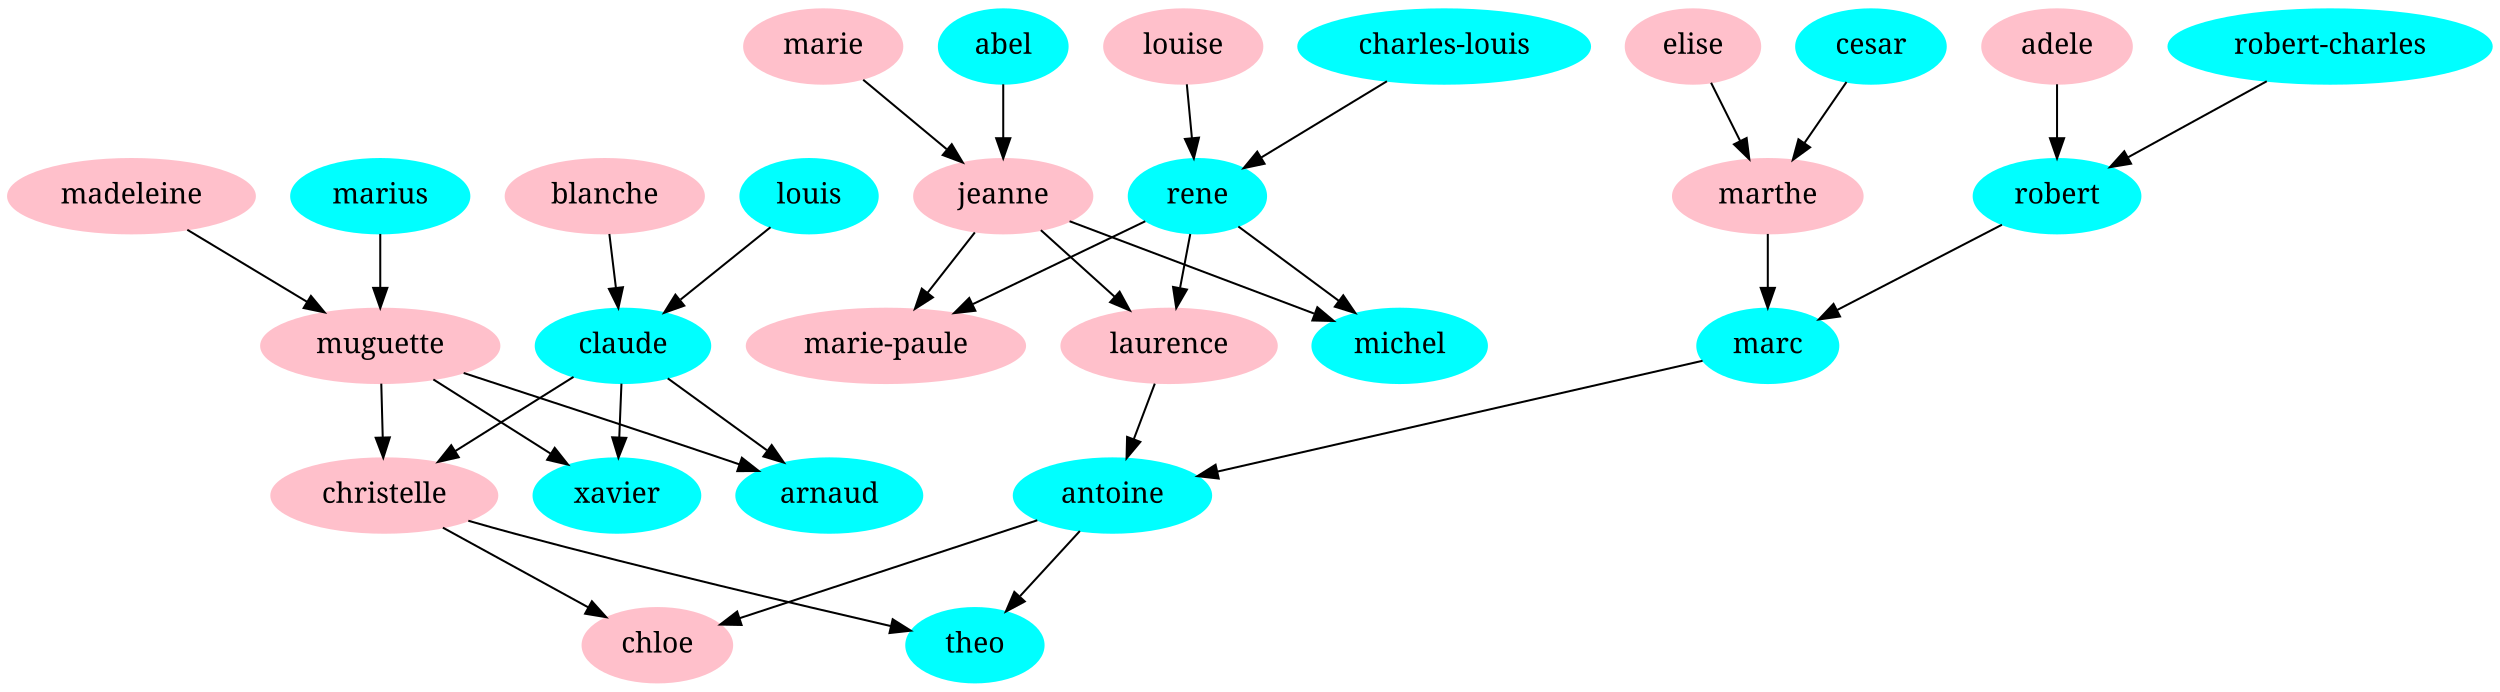
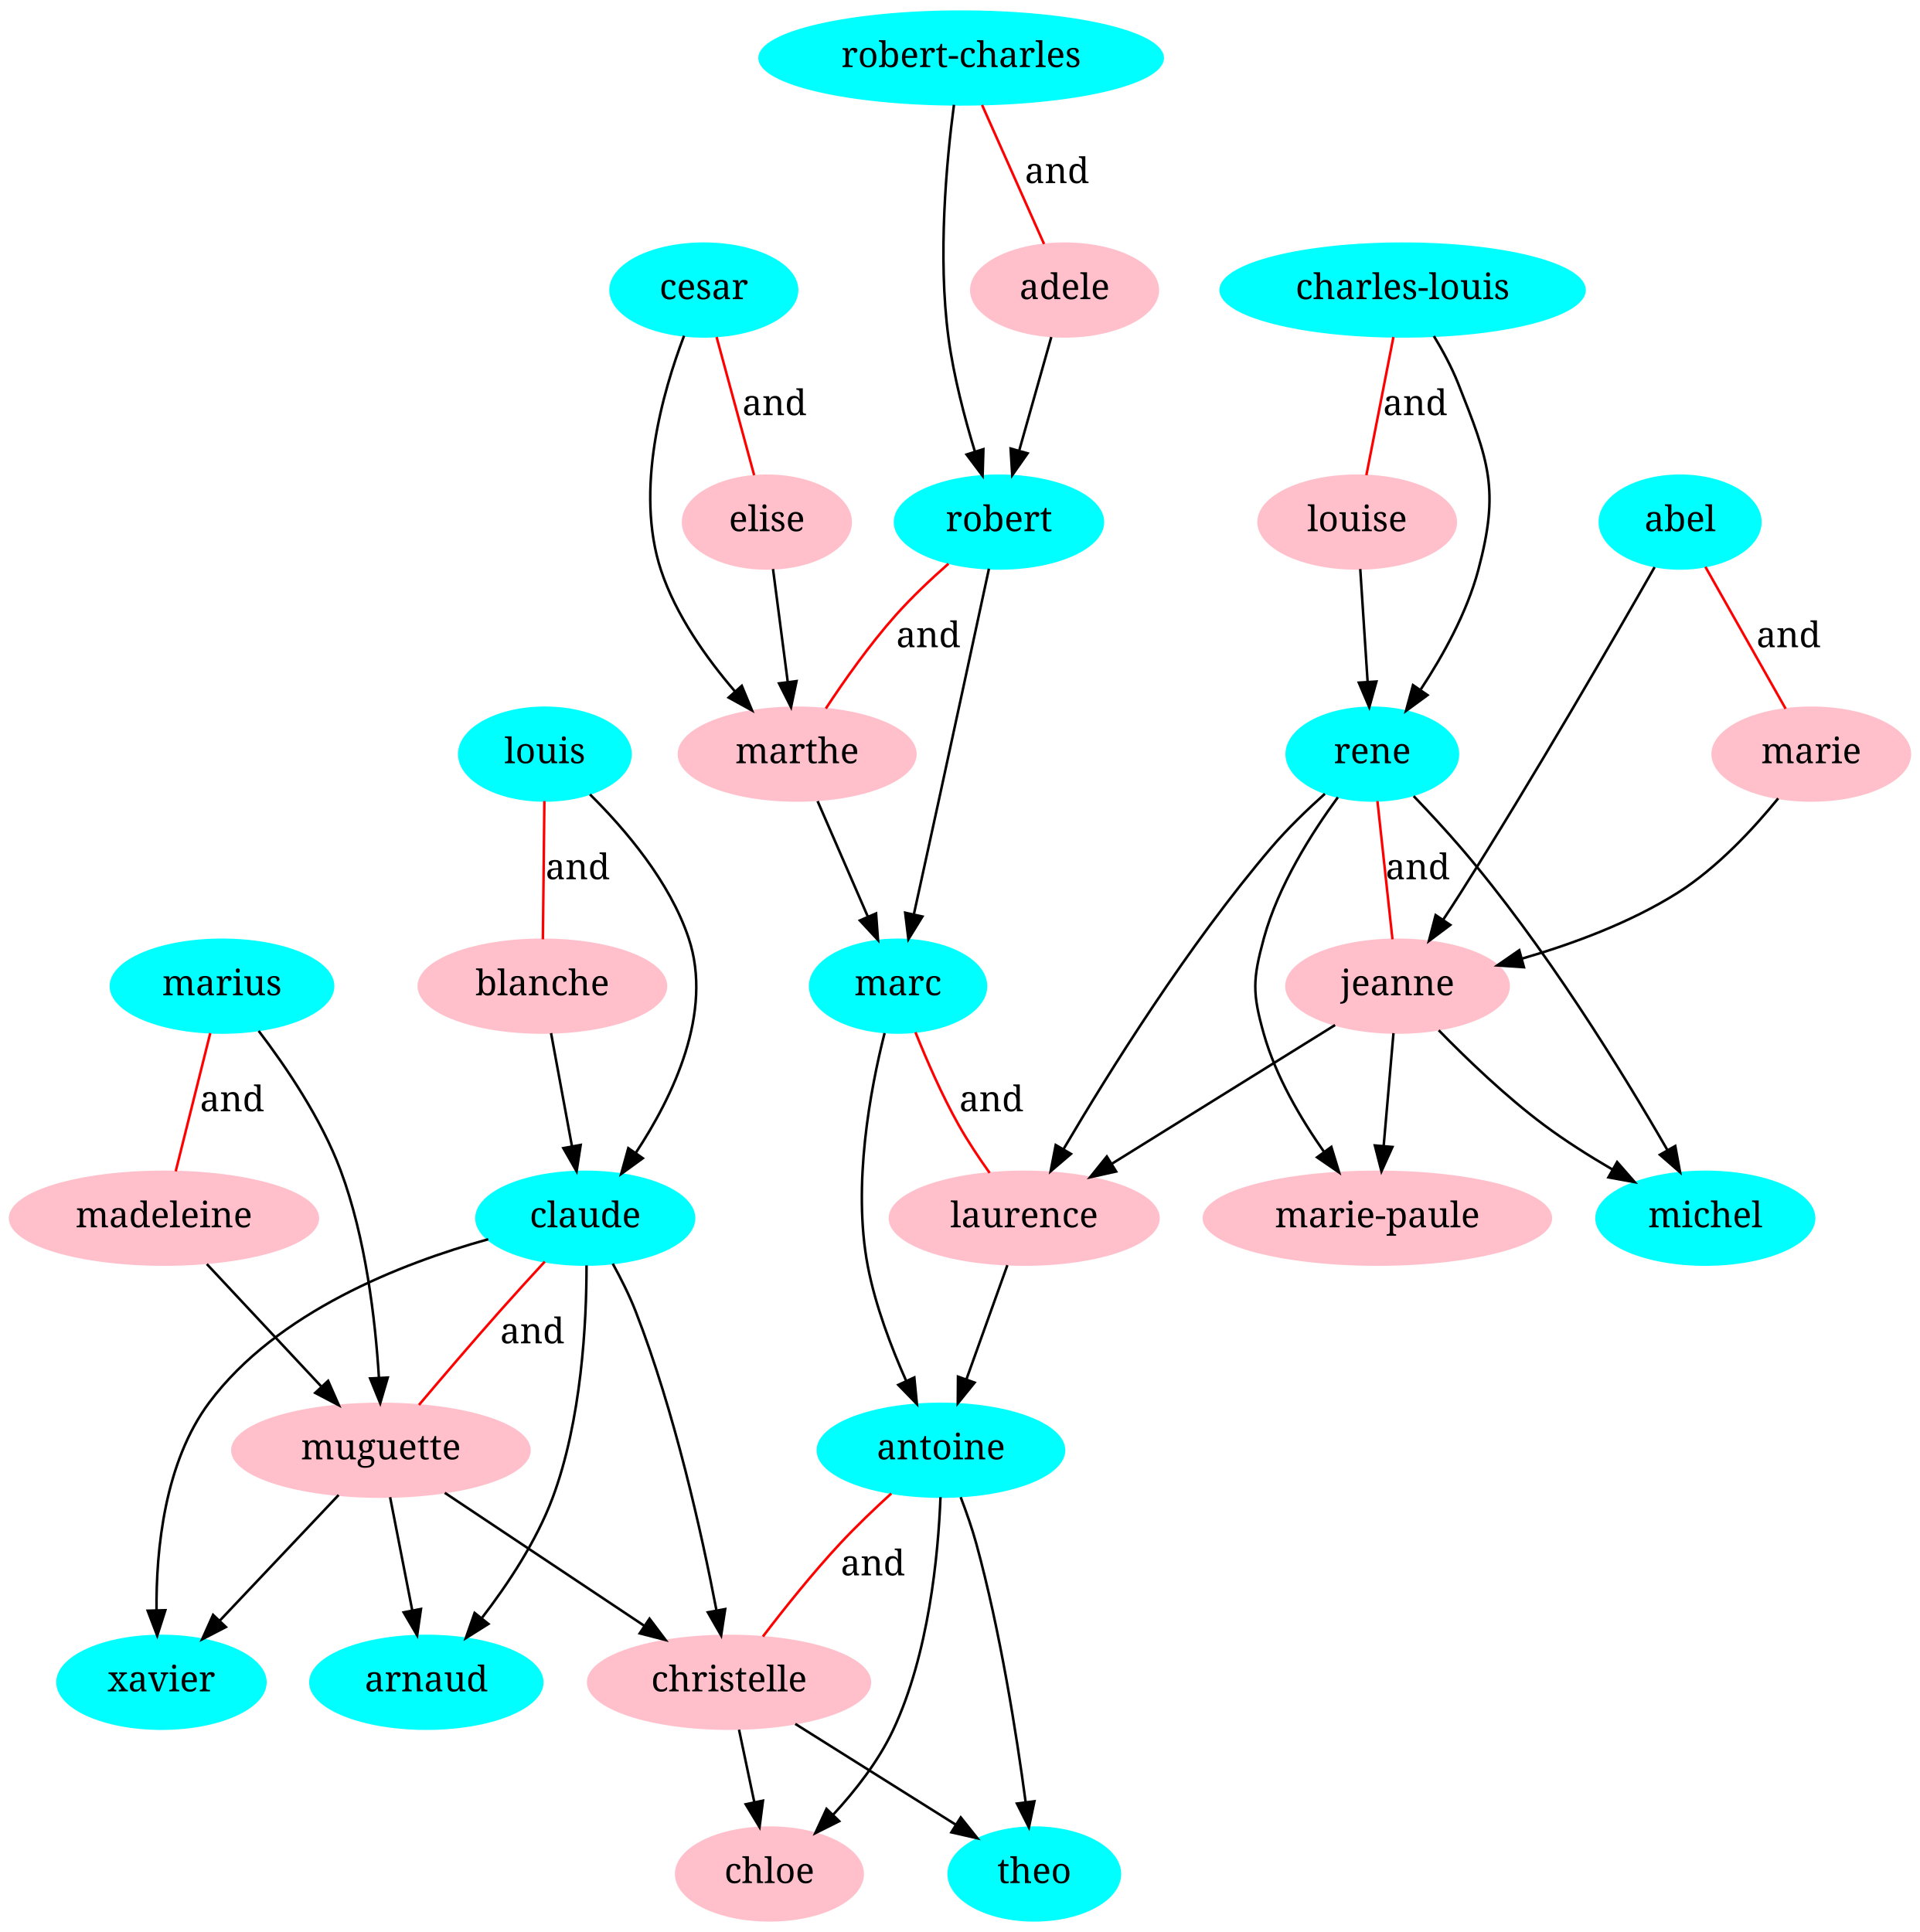
- <svg xmlns="http://www.w3.org/2000/svg" width="1236pt" height="342pt" viewBox="0.00 0.00 1236.00 342.00">
-   <g id="graph1" class="graph" transform="scale(1 1) rotate(0) translate(4 338)">
-     <polygon fill="white" stroke="white" points="-4,5 -4,-338 1233,-338 1233,5 -4,5" />
+ <svg xmlns="http://www.w3.org/2000/svg" width="761pt" height="766pt" viewBox="0.00 0.00 761.00 766.00">
+   <g id="graph1" class="graph" transform="scale(1 1) rotate(0) translate(4 762)">
+     <polygon fill="white" stroke="white" points="-4,5 -4,-762 758,-762 758,5 -4,5" />
    <g id="node1" class="node">
-       <ellipse fill="pink" stroke="pink" cx="403" cy="-315" rx="39.097" ry="18.385" />
-       <text text-anchor="middle" x="403" y="-311.4" font-family="Times Roman,serif" font-size="14.00">marie</text>
+       <ellipse fill="pink" stroke="pink" cx="714" cy="-463" rx="39.097" ry="18.385" />
+       <text text-anchor="middle" x="714" y="-459.4" font-family="Times Roman,serif" font-size="14.00">marie</text>
    </g>
    <g id="node2" class="node">
-       <ellipse fill="pink" stroke="pink" cx="492" cy="-241" rx="44.047" ry="18.385" />
-       <text text-anchor="middle" x="492" y="-237.4" font-family="Times Roman,serif" font-size="14.00">jeanne</text>
+       <ellipse fill="pink" stroke="pink" cx="550" cy="-371" rx="44.047" ry="18.385" />
+       <text text-anchor="middle" x="550" y="-367.4" font-family="Times Roman,serif" font-size="14.00">jeanne</text>
+     </g>
+     <g id="edge12" class="edge">
+       <path fill="none" stroke="black" d="M700.887,-445.458C691.08,-433.426 676.701,-417.906 661,-408 642.335,-396.224 619.52,-387.78 599.44,-381.959" />
+       <polygon fill="black" stroke="black" points="600.1,-378.511 589.53,-379.231 598.242,-385.26 600.1,-378.511" />
+     </g>
+     <g id="node3" class="node">
+       <ellipse fill="pink" stroke="pink" cx="542" cy="-279" rx="68.798" ry="18.385" />
+       <text text-anchor="middle" x="542" y="-275.4" font-family="Times Roman,serif" font-size="14.00">marie-paule</text>
+     </g>
+     <g id="edge16" class="edge">
+       <path fill="none" stroke="black" d="M548.381,-352.382C547.264,-339.538 545.758,-322.216 544.489,-307.627" />
+       <polygon fill="black" stroke="black" points="547.97,-307.249 543.617,-297.59 540.996,-307.856 547.97,-307.249" />
+     </g>
+     <g id="node7" class="node">
+       <ellipse fill="pink" stroke="pink" cx="402" cy="-279" rx="53.238" ry="18.385" />
+       <text text-anchor="middle" x="402" y="-275.4" font-family="Times Roman,serif" font-size="14.00">laurence</text>
+     </g>
+     <g id="edge24" class="edge">
+       <path fill="none" stroke="black" d="M525.228,-355.601C501.053,-340.573 464.048,-317.57 436.897,-300.693" />
+       <polygon fill="black" stroke="black" points="438.44,-297.531 428.099,-295.224 434.745,-303.476 438.44,-297.531" />
+     </g>
+     <g id="node22" class="node">
+       <ellipse fill="cyan" stroke="cyan" cx="672" cy="-279" rx="43.133" ry="18.385" />
+       <text text-anchor="middle" x="672" y="-275.4" font-family="Times Roman,serif" font-size="14.00">michel</text>
+     </g>
+     <g id="edge20" class="edge">
+       <path fill="none" stroke="black" d="M566.318,-353.519C577.455,-342.11 592.879,-327.294 608,-316 616.406,-309.721 625.97,-303.68 635.095,-298.364" />
+       <polygon fill="black" stroke="black" points="637.041,-301.284 644.014,-293.308 633.589,-295.194 637.041,-301.284" />
+     </g>
+     <g id="node4" class="node">
+       <ellipse fill="pink" stroke="pink" cx="301" cy="-19" rx="36.977" ry="18.385" />
+       <text text-anchor="middle" x="301" y="-15.4" font-family="Times Roman,serif" font-size="14.00">chloe</text>
+     </g>
+     <g id="node5" class="node">
+       <ellipse fill="pink" stroke="pink" cx="534" cy="-555" rx="39.097" ry="18.385" />
+       <text text-anchor="middle" x="534" y="-551.4" font-family="Times Roman,serif" font-size="14.00">louise</text>
+     </g>
+     <g id="node14" class="node">
+       <ellipse fill="cyan" stroke="cyan" cx="540" cy="-463" rx="33.941" ry="18.385" />
+       <text text-anchor="middle" x="540" y="-459.4" font-family="Times Roman,serif" font-size="14.00">rene</text>
+     </g>
+     <g id="edge28" class="edge">
+       <path fill="none" stroke="black" d="M535.214,-536.382C536.052,-523.538 537.182,-506.216 538.133,-491.627" />
+       <polygon fill="black" stroke="black" points="541.629,-491.796 538.788,-481.59 534.644,-491.341 541.629,-491.796" />
+     </g>
+     <g id="node6" class="node">
+       <ellipse fill="pink" stroke="pink" cx="285" cy="-95" rx="55.861" ry="18.385" />
+       <text text-anchor="middle" x="285" y="-91.4" font-family="Times Roman,serif" font-size="14.00">christelle</text>
+     </g>
+     <g id="edge52" class="edge">
+       <path fill="none" stroke="black" d="M288.955,-76.213C290.776,-67.562 292.977,-57.108 294.997,-47.515" />
+       <polygon fill="black" stroke="black" points="298.455,-48.077 297.09,-37.57 291.605,-46.635 298.455,-48.077" />
+     </g>
+     <g id="node24" class="node">
+       <ellipse fill="cyan" stroke="cyan" cx="406" cy="-19" rx="33.941" ry="18.385" />
+       <text text-anchor="middle" x="406" y="-15.4" font-family="Times Roman,serif" font-size="14.00">theo</text>
+     </g>
+     <g id="edge8" class="edge">
+       <path fill="none" stroke="black" d="M311.255,-78.509C329.94,-66.773 355.124,-50.956 374.83,-38.578" />
+       <polygon fill="black" stroke="black" points="376.849,-41.443 383.456,-33.16 373.126,-35.515 376.849,-41.443" />
+     </g>
+     <g id="node18" class="node">
+       <ellipse fill="cyan" stroke="cyan" cx="369" cy="-187" rx="48.79" ry="18.385" />
+       <text text-anchor="middle" x="369" y="-183.4" font-family="Times Roman,serif" font-size="14.00">antoine</text>
+     </g>
+     <g id="edge36" class="edge">
+       <path fill="none" stroke="black" d="M395.322,-260.382C390.67,-247.414 384.381,-229.879 379.116,-215.203" />
+       <polygon fill="black" stroke="black" points="382.339,-213.821 375.668,-205.59 375.75,-216.184 382.339,-213.821" />
+     </g>
+     <g id="node8" class="node">
+       <ellipse fill="pink" stroke="pink" cx="312" cy="-463" rx="46.877" ry="18.385" />
+       <text text-anchor="middle" x="312" y="-459.4" font-family="Times Roman,serif" font-size="14.00">marthe</text>
+     </g>
+     <g id="node17" class="node">
+       <ellipse fill="cyan" stroke="cyan" cx="352" cy="-371" rx="34.857" ry="18.385" />
+       <text text-anchor="middle" x="352" y="-367.4" font-family="Times Roman,serif" font-size="14.00">marc</text>
+     </g>
+     <g id="edge32" class="edge">
+       <path fill="none" stroke="black" d="M320.095,-444.382C325.825,-431.203 333.605,-413.308 340.048,-398.489" />
+       <polygon fill="black" stroke="black" points="343.276,-399.842 344.054,-389.276 336.857,-397.051 343.276,-399.842" />
+     </g>
+     <g id="node9" class="node">
+       <ellipse fill="pink" stroke="pink" cx="61" cy="-279" rx="61.018" ry="18.385" />
+       <text text-anchor="middle" x="61" y="-275.4" font-family="Times Roman,serif" font-size="14.00">madeleine</text>
+     </g>
+     <g id="node10" class="node">
+       <ellipse fill="pink" stroke="pink" cx="147" cy="-187" rx="58.898" ry="18.385" />
+       <text text-anchor="middle" x="147" y="-183.4" font-family="Times Roman,serif" font-size="14.00">muguette</text>
+     </g>
+     <g id="edge4" class="edge">
+       <path fill="none" stroke="black" d="M77.991,-260.824C90.913,-247 108.855,-227.806 123.206,-212.454" />
+       <polygon fill="black" stroke="black" points="126.065,-214.521 130.337,-204.825 120.951,-209.741 126.065,-214.521" />
+     </g>
+     <g id="edge64" class="edge">
+       <path fill="none" stroke="black" d="M172.311,-170.126C194.488,-155.342 226.892,-133.739 251.266,-117.489" />
+       <polygon fill="black" stroke="black" points="253.47,-120.226 259.849,-111.767 249.587,-114.402 253.47,-120.226" />
+     </g>
+     <g id="node19" class="node">
+       <ellipse fill="cyan" stroke="cyan" cx="60" cy="-95" rx="41.217" ry="18.385" />
+       <text text-anchor="middle" x="60" y="-91.4" font-family="Times Roman,serif" font-size="14.00">xavier</text>
+     </g>
+     <g id="edge40" class="edge">
+       <path fill="none" stroke="black" d="M130.226,-169.261C116.816,-155.082 97.876,-135.053 83.044,-119.368" />
+       <polygon fill="black" stroke="black" points="85.549,-116.923 76.135,-112.062 80.463,-121.733 85.549,-116.923" />
+     </g>
+     <g id="node21" class="node">
+       <ellipse fill="cyan" stroke="cyan" cx="165" cy="-95" rx="45.962" ry="18.385" />
+       <text text-anchor="middle" x="165" y="-91.4" font-family="Times Roman,serif" font-size="14.00">arnaud</text>
+     </g>
+     <g id="edge44" class="edge">
+       <path fill="none" stroke="black" d="M150.643,-168.382C153.156,-155.538 156.545,-138.216 159.399,-123.627" />
+       <polygon fill="black" stroke="black" points="162.878,-124.076 161.363,-113.59 156.008,-122.732 162.878,-124.076" />
+     </g>
+     <g id="node11" class="node">
+       <ellipse fill="pink" stroke="pink" cx="211" cy="-371" rx="48.998" ry="18.385" />
+       <text text-anchor="middle" x="211" y="-367.4" font-family="Times Roman,serif" font-size="14.00">blanche</text>
+     </g>
+     <g id="node25" class="node">
+       <ellipse fill="cyan" stroke="cyan" cx="228" cy="-279" rx="43.133" ry="18.385" />
+       <text text-anchor="middle" x="228" y="-275.4" font-family="Times Roman,serif" font-size="14.00">claude</text>
+     </g>
+     <g id="edge60" class="edge">
+       <path fill="none" stroke="black" d="M214.44,-352.382C216.814,-339.538 220.014,-322.216 222.71,-307.627" />
+       <polygon fill="black" stroke="black" points="226.19,-308.059 224.565,-297.59 219.306,-306.787 226.19,-308.059" />
+     </g>
+     <g id="node12" class="node">
+       <ellipse fill="pink" stroke="pink" cx="300" cy="-555" rx="33.234" ry="18.385" />
+       <text text-anchor="middle" x="300" y="-551.4" font-family="Times Roman,serif" font-size="14.00">elise</text>
+     </g>
+     <g id="edge56" class="edge">
+       <path fill="none" stroke="black" d="M302.428,-536.382C304.104,-523.538 306.363,-506.216 308.266,-491.627" />
+       <polygon fill="black" stroke="black" points="311.752,-491.959 309.575,-481.59 304.811,-491.053 311.752,-491.959" />
+     </g>
+     <g id="node13" class="node">
+       <ellipse fill="pink" stroke="pink" cx="418" cy="-647" rx="36.977" ry="18.385" />
+       <text text-anchor="middle" x="418" y="-643.4" font-family="Times Roman,serif" font-size="14.00">adele</text>
+     </g>
+     <g id="node23" class="node">
+       <ellipse fill="cyan" stroke="cyan" cx="392" cy="-555" rx="41.217" ry="18.385" />
+       <text text-anchor="middle" x="392" y="-551.4" font-family="Times Roman,serif" font-size="14.00">robert</text>
+     </g>
+     <g id="edge48" class="edge">
+       <path fill="none" stroke="black" d="M412.739,-628.382C409.109,-615.538 404.213,-598.216 400.09,-583.627" />
+       <polygon fill="black" stroke="black" points="403.341,-582.261 397.254,-573.59 396.605,-584.165 403.341,-582.261" />
+     </g>
+     <g id="edge72" class="edge">
+       <path fill="none" stroke="red" d="M542.024,-444.382C543.759,-428.421 546.245,-405.543 547.979,-389.59" />
+       <text text-anchor="middle" x="558" y="-413.4" font-family="Times Roman,serif" font-size="14.00">and</text>
+     </g>
+     <g id="edge18" class="edge">
+       <path fill="none" stroke="black" d="M526.345,-445.913C516.021,-431.834 502.687,-410.861 497,-390 492.558,-373.706 492.394,-368.249 497,-352 501.763,-335.198 511.609,-318.466 520.88,-305.268" />
+       <polygon fill="black" stroke="black" points="523.748,-307.277 526.831,-297.141 518.099,-303.142 523.748,-307.277" />
+     </g>
+     <g id="edge34" class="edge">
+       <path fill="none" stroke="black" d="M521.193,-447.275C514.183,-440.995 506.384,-433.485 500,-426 466.99,-387.297 435.621,-337.047 417.62,-306.453" />
+       <polygon fill="black" stroke="black" points="420.535,-304.503 412.476,-297.624 414.487,-308.027 420.535,-304.503" />
+     </g>
+     <g id="edge26" class="edge">
+       <path fill="none" stroke="black" d="M556.381,-446.37C562.376,-440.108 569.126,-432.844 575,-426 608.209,-387.312 639.31,-336.655 656.96,-306.036" />
+       <polygon fill="black" stroke="black" points="660.079,-307.633 661.993,-297.213 653.998,-304.165 660.079,-307.633" />
+     </g>
+     <g id="node15" class="node">
+       <ellipse fill="cyan" stroke="cyan" cx="84" cy="-371" rx="44.047" ry="18.385" />
+       <text text-anchor="middle" x="84" y="-367.4" font-family="Times Roman,serif" font-size="14.00">marius</text>
+     </g>
+     <g id="edge80" class="edge">
+       <path fill="none" stroke="red" d="M79.346,-352.382C75.355,-336.421 69.636,-313.543 65.647,-297.59" />
+       <text text-anchor="middle" x="88" y="-321.4" font-family="Times Roman,serif" font-size="14.00">and</text>
+     </g>
+     <g id="edge46" class="edge">
+       <path fill="none" stroke="black" d="M98.531,-353.276C109.288,-339.174 123.35,-318.474 131,-298 141.001,-271.234 144.794,-238.677 146.21,-215.765" />
+       <polygon fill="black" stroke="black" points="149.711,-215.83 146.719,-205.667 142.72,-215.478 149.711,-215.83" />
+     </g>
+     <g id="node16" class="node">
+       <ellipse fill="cyan" stroke="cyan" cx="275" cy="-647" rx="36.977" ry="18.385" />
+       <text text-anchor="middle" x="275" y="-643.4" font-family="Times Roman,serif" font-size="14.00">cesar</text>
+     </g>
+     <g id="edge30" class="edge">
+       <path fill="none" stroke="black" d="M267.17,-628.886C258.654,-606.551 247.562,-567.661 258,-536 263.886,-518.146 276.005,-501.086 287.274,-487.953" />
+       <polygon fill="black" stroke="black" points="290.053,-490.097 294.117,-480.312 284.839,-485.427 290.053,-490.097" />
+     </g>
+     <g id="edge82" class="edge">
+       <path fill="none" stroke="red" d="M280.059,-628.382C284.397,-612.421 290.613,-589.543 294.948,-573.59" />
+       <text text-anchor="middle" x="303" y="-597.4" font-family="Times Roman,serif" font-size="14.00">and</text>
+     </g>
+     <g id="edge76" class="edge">
+       <path fill="none" stroke="red" d="M358.897,-352.725C363.279,-341.805 369.365,-327.807 376,-316 379.616,-309.566 384.081,-302.869 388.286,-296.969" />
+       <text text-anchor="middle" x="389" y="-321.4" font-family="Times Roman,serif" font-size="14.00">and</text>
    </g>
    <g id="edge6" class="edge">
-       <path fill="none" stroke="black" d="M422.752,-298.577C434.881,-288.492 450.607,-275.417 464.006,-264.276" />
-       <polygon fill="black" stroke="black" points="466.544,-266.718 471.995,-257.633 462.068,-261.335 466.544,-266.718" />
-     </g>
-     <g id="node3" class="node">
-       <ellipse fill="pink" stroke="pink" cx="434" cy="-167" rx="68.798" ry="18.385" />
-       <text text-anchor="middle" x="434" y="-163.4" font-family="Times Roman,serif" font-size="14.00">marie-paule</text>
-     </g>
-     <g id="edge8" class="edge">
-       <path fill="none" stroke="black" d="M477.96,-223.087C470.94,-214.131 462.311,-203.12 454.561,-193.233" />
-       <polygon fill="black" stroke="black" points="457.237,-190.974 448.314,-185.262 451.728,-195.292 457.237,-190.974" />
-     </g>
-     <g id="node7" class="node">
-       <ellipse fill="pink" stroke="pink" cx="574" cy="-167" rx="53.238" ry="18.385" />
-       <text text-anchor="middle" x="574" y="-163.4" font-family="Times Roman,serif" font-size="14.00">laurence</text>
-     </g>
-     <g id="edge12" class="edge">
-       <path fill="none" stroke="black" d="M510.607,-224.208C521.383,-214.484 535.136,-202.073 547.076,-191.297" />
-       <polygon fill="black" stroke="black" points="549.532,-193.795 554.611,-184.497 544.842,-188.599 549.532,-193.795" />
-     </g>
-     <g id="node22" class="node">
-       <ellipse fill="cyan" stroke="cyan" cx="688" cy="-167" rx="43.133" ry="18.385" />
-       <text text-anchor="middle" x="688" y="-163.4" font-family="Times Roman,serif" font-size="14.00">michel</text>
+       <path fill="none" stroke="black" d="M346.651,-352.402C341.045,-330.243 333.843,-292.174 340,-260 342.991,-244.372 349.279,-227.825 355.239,-214.443" />
+       <polygon fill="black" stroke="black" points="358.439,-215.862 359.468,-205.317 352.088,-212.919 358.439,-215.862" />
+     </g>
+     <g id="edge14" class="edge">
+       <path fill="none" stroke="black" d="M368.815,-168.42C367.93,-145.615 364.234,-106.251 350,-76 344.213,-63.701 335.024,-51.975 326.159,-42.391" />
+       <polygon fill="black" stroke="black" points="328.661,-39.943 319.19,-35.194 323.632,-44.813 328.661,-39.943" />
+     </g>
+     <g id="edge74" class="edge">
+       <path fill="none" stroke="red" d="M349.315,-169.87C342.658,-163.799 335.316,-156.786 329,-150 318.086,-138.274 306.82,-124.147 298.421,-113.146" />
+       <text text-anchor="middle" x="342" y="-137.4" font-family="Times Roman,serif" font-size="14.00">and</text>
+     </g>
+     <g id="edge22" class="edge">
+       <path fill="none" stroke="black" d="M376.817,-168.403C379.05,-162.586 381.328,-156.093 383,-150 392.504,-115.358 398.951,-74.444 402.546,-47.672" />
+       <polygon fill="black" stroke="black" points="406.054,-47.833 403.87,-37.466 399.113,-46.932 406.054,-47.833" />
+     </g>
+     <g id="node20" class="node">
+       <ellipse fill="cyan" stroke="cyan" cx="662" cy="-555" rx="31.82" ry="18.385" />
+       <text text-anchor="middle" x="662" y="-551.4" font-family="Times Roman,serif" font-size="14.00">abel</text>
+     </g>
+     <g id="edge84" class="edge">
+       <path fill="none" stroke="red" d="M672.026,-537.261C681.175,-521.075 694.633,-497.265 703.827,-480.998" />
+       <text text-anchor="middle" x="705" y="-505.4" font-family="Times Roman,serif" font-size="14.00">and</text>
+     </g>
+     <g id="edge58" class="edge">
+       <path fill="none" stroke="black" d="M651.892,-537.144C636.01,-509.269 604.025,-453.856 575,-408 572.823,-404.561 570.488,-400.976 568.15,-397.451" />
+       <polygon fill="black" stroke="black" points="570.905,-395.275 562.425,-388.924 565.094,-399.177 570.905,-395.275" />
+     </g>
+     <g id="edge68" class="edge">
+       <path fill="none" stroke="red" d="M371.978,-538.509C365.02,-532.379 357.37,-525.166 351,-518 340.734,-506.452 330.686,-492.19 323.36,-481.083" />
+       <text text-anchor="middle" x="364" y="-505.4" font-family="Times Roman,serif" font-size="14.00">and</text>
+     </g>
+     <g id="edge38" class="edge">
+       <path fill="none" stroke="black" d="M388.024,-536.535C383.277,-514.504 375.088,-476.558 368,-444 364.821,-429.395 361.263,-413.152 358.31,-399.702" />
+       <polygon fill="black" stroke="black" points="361.655,-398.616 356.092,-389.599 354.818,-400.117 361.655,-398.616" />
+     </g>
+     <g id="edge2" class="edge">
+       <path fill="none" stroke="black" d="M238.901,-260.987C242.153,-255.084 245.511,-248.397 248,-242 263.468,-202.245 274.182,-153.9 279.961,-123.781" />
+       <polygon fill="black" stroke="black" points="283.474,-124.031 281.866,-113.558 276.593,-122.748 283.474,-124.031" />
+     </g>
+     <g id="edge66" class="edge">
+       <path fill="none" stroke="red" d="M211.957,-261.8C206.24,-255.603 199.786,-248.529 194,-242 183.17,-229.78 171.22,-215.788 162.079,-204.975" />
+       <text text-anchor="middle" x="207" y="-229.4" font-family="Times Roman,serif" font-size="14.00">and</text>
+     </g>
+     <g id="edge42" class="edge">
+       <path fill="none" stroke="black" d="M189.547,-270.664C155.045,-261.093 105.836,-241.865 79,-206 61.246,-182.273 57.855,-147.731 58.043,-123.499" />
+       <polygon fill="black" stroke="black" points="61.542,-123.581 58.326,-113.486 54.544,-123.383 61.542,-123.581" />
+     </g>
+     <g id="edge50" class="edge">
+       <path fill="none" stroke="black" d="M228.503,-260.293C228.51,-237.701 226.575,-198.887 215,-168 208.588,-150.89 197.34,-133.921 187.135,-120.655" />
+       <polygon fill="black" stroke="black" points="189.61,-118.145 180.64,-112.507 184.137,-122.509 189.61,-118.145" />
+     </g>
+     <g id="node26" class="node">
+       <ellipse fill="cyan" stroke="cyan" cx="377" cy="-739" rx="79.903" ry="18.385" />
+       <text text-anchor="middle" x="377" y="-735.4" font-family="Times Roman,serif" font-size="14.00">robert-charles</text>
+     </g>
+     <g id="edge70" class="edge">
+       <path fill="none" stroke="red" d="M385.297,-720.382C392.457,-704.316 402.74,-681.242 409.855,-665.276" />
+       <text text-anchor="middle" x="415" y="-689.4" font-family="Times Roman,serif" font-size="14.00">and</text>
+     </g>
+     <g id="edge62" class="edge">
+       <path fill="none" stroke="black" d="M374.154,-720.449C371.225,-698.335 367.654,-660.31 372,-628 374.038,-612.848 378.354,-596.391 382.457,-582.944" />
+       <polygon fill="black" stroke="black" points="385.823,-583.91 385.512,-573.32 379.151,-581.792 385.823,-583.91" />
+     </g>
+     <g id="node27" class="node">
+       <ellipse fill="cyan" stroke="cyan" cx="212" cy="-463" rx="33.941" ry="18.385" />
+       <text text-anchor="middle" x="212" y="-459.4" font-family="Times Roman,serif" font-size="14.00">louis</text>
+     </g>
+     <g id="edge86" class="edge">
+       <path fill="none" stroke="red" d="M211.798,-444.382C211.624,-428.421 211.375,-405.543 211.202,-389.59" />
+       <text text-anchor="middle" x="225" y="-413.4" font-family="Times Roman,serif" font-size="14.00">and</text>
+     </g>
+     <g id="edge54" class="edge">
+       <path fill="none" stroke="black" d="M229.857,-447.039C243.599,-433.447 261.475,-412.576 269,-390 278.807,-360.579 262.791,-327.258 247.996,-304.867" />
+       <polygon fill="black" stroke="black" points="250.81,-302.782 242.233,-296.563 245.059,-306.774 250.81,-302.782" />
+     </g>
+     <g id="node28" class="node">
+       <ellipse fill="cyan" stroke="cyan" cx="552" cy="-647" rx="72.125" ry="18.385" />
+       <text text-anchor="middle" x="552" y="-643.4" font-family="Times Roman,serif" font-size="14.00">charles-louis</text>
+     </g>
+     <g id="edge78" class="edge">
+       <path fill="none" stroke="red" d="M548.357,-628.382C545.235,-612.421 540.759,-589.543 537.637,-573.59" />
+       <text text-anchor="middle" x="557" y="-597.4" font-family="Times Roman,serif" font-size="14.00">and</text>
    </g>
    <g id="edge10" class="edge">
-       <path fill="none" stroke="black" d="M524.806,-228.614C557.977,-216.09 609.385,-196.681 645.623,-183" />
-       <polygon fill="black" stroke="black" points="647.295,-186.11 655.414,-179.303 644.822,-179.561 647.295,-186.11" />
-     </g>
-     <g id="node4" class="node">
-       <ellipse fill="pink" stroke="pink" cx="321" cy="-19" rx="36.977" ry="18.385" />
-       <text text-anchor="middle" x="321" y="-15.4" font-family="Times Roman,serif" font-size="14.00">chloe</text>
-     </g>
-     <g id="node5" class="node">
-       <ellipse fill="pink" stroke="pink" cx="581" cy="-315" rx="39.097" ry="18.385" />
-       <text text-anchor="middle" x="581" y="-311.4" font-family="Times Roman,serif" font-size="14.00">louise</text>
-     </g>
-     <g id="node14" class="node">
-       <ellipse fill="cyan" stroke="cyan" cx="588" cy="-241" rx="33.941" ry="18.385" />
-       <text text-anchor="middle" x="588" y="-237.4" font-family="Times Roman,serif" font-size="14.00">rene</text>
-     </g>
-     <g id="edge14" class="edge">
-       <path fill="none" stroke="black" d="M582.766,-296.327C583.529,-288.264 584.439,-278.648 585.284,-269.711" />
-       <polygon fill="black" stroke="black" points="588.777,-269.953 586.234,-259.667 581.808,-269.293 588.777,-269.953" />
-     </g>
-     <g id="node6" class="node">
-       <ellipse fill="pink" stroke="pink" cx="186" cy="-93" rx="55.861" ry="18.385" />
-       <text text-anchor="middle" x="186" y="-89.4" font-family="Times Roman,serif" font-size="14.00">christelle</text>
-     </g>
-     <g id="edge26" class="edge">
-       <path fill="none" stroke="black" d="M214.961,-77.125C236.07,-65.554 264.741,-49.838 286.948,-37.665" />
-       <polygon fill="black" stroke="black" points="288.636,-40.732 295.723,-32.856 285.271,-34.593 288.636,-40.732" />
-     </g>
-     <g id="node24" class="node">
-       <ellipse fill="cyan" stroke="cyan" cx="478" cy="-19" rx="33.941" ry="18.385" />
-       <text text-anchor="middle" x="478" y="-15.4" font-family="Times Roman,serif" font-size="14.00">theo</text>
-     </g>
-     <g id="edge4" class="edge">
-       <path fill="none" stroke="black" d="M227.529,-80.547C235.311,-78.303 243.39,-76.033 251,-74 315.466,-56.778 390.848,-38.972 436.476,-28.448" />
-       <polygon fill="black" stroke="black" points="437.339,-31.84 446.3,-26.188 435.77,-25.019 437.339,-31.84" />
-     </g>
-     <g id="node18" class="node">
-       <ellipse fill="cyan" stroke="cyan" cx="546" cy="-93" rx="48.79" ry="18.385" />
-       <text text-anchor="middle" x="546" y="-89.4" font-family="Times Roman,serif" font-size="14.00">antoine</text>
-     </g>
-     <g id="edge18" class="edge">
-       <path fill="none" stroke="black" d="M566.934,-148.327C563.794,-140.026 560.03,-130.078 556.565,-120.921" />
-       <polygon fill="black" stroke="black" points="559.779,-119.525 552.966,-111.411 553.232,-122.003 559.779,-119.525" />
-     </g>
-     <g id="node8" class="node">
-       <ellipse fill="pink" stroke="pink" cx="870" cy="-241" rx="46.877" ry="18.385" />
-       <text text-anchor="middle" x="870" y="-237.4" font-family="Times Roman,serif" font-size="14.00">marthe</text>
-     </g>
-     <g id="node17" class="node">
-       <ellipse fill="cyan" stroke="cyan" cx="870" cy="-167" rx="34.857" ry="18.385" />
-       <text text-anchor="middle" x="870" y="-163.4" font-family="Times Roman,serif" font-size="14.00">marc</text>
-     </g>
-     <g id="edge16" class="edge">
-       <path fill="none" stroke="black" d="M870,-222.327C870,-214.264 870,-204.648 870,-195.711" />
-       <polygon fill="black" stroke="black" points="873.5,-195.667 870,-185.667 866.5,-195.667 873.5,-195.667" />
-     </g>
-     <g id="node9" class="node">
-       <ellipse fill="pink" stroke="pink" cx="61" cy="-241" rx="61.018" ry="18.385" />
-       <text text-anchor="middle" x="61" y="-237.4" font-family="Times Roman,serif" font-size="14.00">madeleine</text>
-     </g>
-     <g id="node10" class="node">
-       <ellipse fill="pink" stroke="pink" cx="184" cy="-167" rx="58.898" ry="18.385" />
-       <text text-anchor="middle" x="184" y="-163.4" font-family="Times Roman,serif" font-size="14.00">muguette</text>
-     </g>
-     <g id="edge2" class="edge">
-       <path fill="none" stroke="black" d="M88.604,-224.393C106.091,-213.872 128.896,-200.152 147.824,-188.764" />
-       <polygon fill="black" stroke="black" points="149.724,-191.706 156.489,-183.552 146.115,-185.708 149.724,-191.706" />
-     </g>
-     <g id="edge32" class="edge">
-       <path fill="none" stroke="black" d="M184.505,-148.327C184.723,-140.264 184.982,-130.648 185.224,-121.711" />
-       <polygon fill="black" stroke="black" points="188.724,-121.758 185.495,-111.667 181.726,-121.569 188.724,-121.758" />
-     </g>
-     <g id="node19" class="node">
-       <ellipse fill="cyan" stroke="cyan" cx="301" cy="-93" rx="41.217" ry="18.385" />
-       <text text-anchor="middle" x="301" y="-89.4" font-family="Times Roman,serif" font-size="14.00">xavier</text>
-     </g>
-     <g id="edge20" class="edge">
-       <path fill="none" stroke="black" d="M210.257,-150.393C227.395,-139.553 249.903,-125.318 268.214,-113.736" />
-       <polygon fill="black" stroke="black" points="270.243,-116.594 276.824,-108.291 266.502,-110.678 270.243,-116.594" />
-     </g>
-     <g id="node21" class="node">
-       <ellipse fill="cyan" stroke="cyan" cx="406" cy="-93" rx="45.962" ry="18.385" />
-       <text text-anchor="middle" x="406" y="-89.4" font-family="Times Roman,serif" font-size="14.00">arnaud</text>
-     </g>
-     <g id="edge22" class="edge">
-       <path fill="none" stroke="black" d="M225.233,-153.604C259.066,-142.568 308.194,-126.442 351,-112 354.458,-110.833 358.035,-109.618 361.629,-108.39" />
-       <polygon fill="black" stroke="black" points="362.788,-111.693 371.111,-105.137 360.517,-105.071 362.788,-111.693" />
-     </g>
-     <g id="node11" class="node">
-       <ellipse fill="pink" stroke="pink" cx="295" cy="-241" rx="48.998" ry="18.385" />
-       <text text-anchor="middle" x="295" y="-237.4" font-family="Times Roman,serif" font-size="14.00">blanche</text>
-     </g>
-     <g id="node25" class="node">
-       <ellipse fill="cyan" stroke="cyan" cx="304" cy="-167" rx="43.133" ry="18.385" />
-       <text text-anchor="middle" x="304" y="-163.4" font-family="Times Roman,serif" font-size="14.00">claude</text>
-     </g>
-     <g id="edge30" class="edge">
-       <path fill="none" stroke="black" d="M297.271,-222.327C298.252,-214.264 299.421,-204.648 300.508,-195.711" />
-       <polygon fill="black" stroke="black" points="303.997,-196.017 301.73,-185.667 297.048,-195.172 303.997,-196.017" />
-     </g>
-     <g id="node12" class="node">
-       <ellipse fill="pink" stroke="pink" cx="833" cy="-315" rx="33.234" ry="18.385" />
-       <text text-anchor="middle" x="833" y="-311.4" font-family="Times Roman,serif" font-size="14.00">elise</text>
-     </g>
-     <g id="edge28" class="edge">
-       <path fill="none" stroke="black" d="M841.957,-297.087C846.255,-288.489 851.501,-277.998 856.287,-268.425" />
-       <polygon fill="black" stroke="black" points="859.527,-269.772 860.869,-259.262 853.266,-266.641 859.527,-269.772" />
-     </g>
-     <g id="node13" class="node">
-       <ellipse fill="pink" stroke="pink" cx="1013" cy="-315" rx="36.977" ry="18.385" />
-       <text text-anchor="middle" x="1013" y="-311.4" font-family="Times Roman,serif" font-size="14.00">adele</text>
-     </g>
-     <g id="node23" class="node">
-       <ellipse fill="cyan" stroke="cyan" cx="1013" cy="-241" rx="41.217" ry="18.385" />
-       <text text-anchor="middle" x="1013" y="-237.4" font-family="Times Roman,serif" font-size="14.00">robert</text>
-     </g>
-     <g id="edge24" class="edge">
-       <path fill="none" stroke="black" d="M1013,-296.327C1013,-288.264 1013,-278.648 1013,-269.711" />
-       <polygon fill="black" stroke="black" points="1016.5,-269.667 1013,-259.667 1009.5,-269.667 1016.5,-269.667" />
-     </g>
-     <g id="edge42" class="edge">
-       <path fill="none" stroke="black" d="M562.224,-228.614C539.016,-217.462 504.446,-200.85 477.047,-187.685" />
-       <polygon fill="black" stroke="black" points="478.214,-184.363 467.685,-183.186 475.183,-190.672 478.214,-184.363" />
-     </g>
-     <g id="edge50" class="edge">
-       <path fill="none" stroke="black" d="M584.467,-222.327C582.942,-214.264 581.123,-204.648 579.432,-195.711" />
-       <polygon fill="black" stroke="black" points="582.83,-194.842 577.532,-185.667 575.952,-196.144 582.83,-194.842" />
-     </g>
-     <g id="edge46" class="edge">
-       <path fill="none" stroke="black" d="M608.236,-226.025C622.525,-215.452 641.911,-201.106 657.994,-189.204" />
-       <polygon fill="black" stroke="black" points="660.102,-191.999 666.058,-183.237 655.938,-186.372 660.102,-191.999" />
-     </g>
-     <g id="node15" class="node">
-       <ellipse fill="cyan" stroke="cyan" cx="184" cy="-241" rx="44.047" ry="18.385" />
-       <text text-anchor="middle" x="184" y="-237.4" font-family="Times Roman,serif" font-size="14.00">marius</text>
-     </g>
-     <g id="edge56" class="edge">
-       <path fill="none" stroke="black" d="M184,-222.327C184,-214.264 184,-204.648 184,-195.711" />
-       <polygon fill="black" stroke="black" points="187.5,-195.667 184,-185.667 180.5,-195.667 187.5,-195.667" />
-     </g>
-     <g id="node16" class="node">
-       <ellipse fill="cyan" stroke="cyan" cx="921" cy="-315" rx="36.977" ry="18.385" />
-       <text text-anchor="middle" x="921" y="-311.4" font-family="Times Roman,serif" font-size="14.00">cesar</text>
-     </g>
-     <g id="edge48" class="edge">
-       <path fill="none" stroke="black" d="M908.914,-297.463C902.717,-288.472 895.043,-277.337 888.151,-267.337" />
-       <polygon fill="black" stroke="black" points="890.91,-265.173 882.354,-258.925 885.147,-269.145 890.91,-265.173" />
-     </g>
-     <g id="edge36" class="edge">
-       <path fill="none" stroke="black" d="M837.749,-159.634C781.646,-146.82 665.628,-120.322 598.021,-104.881" />
-       <polygon fill="black" stroke="black" points="598.535,-101.409 588.007,-102.594 596.977,-108.233 598.535,-101.409" />
-     </g>
-     <g id="edge40" class="edge">
-       <path fill="none" stroke="black" d="M508.846,-80.78C468.287,-67.441 403.546,-46.148 361.655,-32.371" />
-       <polygon fill="black" stroke="black" points="362.638,-29.01 352.045,-29.21 360.451,-35.66 362.638,-29.01" />
-     </g>
-     <g id="edge44" class="edge">
-       <path fill="none" stroke="black" d="M529.885,-75.463C521.059,-65.859 509.986,-53.808 500.338,-43.309" />
-       <polygon fill="black" stroke="black" points="502.642,-40.644 493.299,-35.649 497.488,-45.38 502.642,-40.644" />
-     </g>
-     <g id="node20" class="node">
-       <ellipse fill="cyan" stroke="cyan" cx="492" cy="-315" rx="31.82" ry="18.385" />
-       <text text-anchor="middle" x="492" y="-311.4" font-family="Times Roman,serif" font-size="14.00">abel</text>
-     </g>
-     <g id="edge62" class="edge">
-       <path fill="none" stroke="black" d="M492,-296.327C492,-288.264 492,-278.648 492,-269.711" />
-       <polygon fill="black" stroke="black" points="495.5,-269.667 492,-259.667 488.5,-269.667 495.5,-269.667" />
-     </g>
-     <g id="edge52" class="edge">
-       <path fill="none" stroke="black" d="M985.766,-226.907C962.629,-214.934 929.295,-197.684 904.333,-184.767" />
-       <polygon fill="black" stroke="black" points="905.704,-181.536 895.215,-180.048 902.487,-187.753 905.704,-181.536" />
-     </g>
-     <g id="edge34" class="edge">
-       <path fill="none" stroke="black" d="M279.55,-151.667C262.65,-141.069 239.91,-126.808 221.082,-115.001" />
-       <polygon fill="black" stroke="black" points="222.801,-111.948 212.47,-109.6 219.082,-117.878 222.801,-111.948" />
-     </g>
-     <g id="edge54" class="edge">
-       <path fill="none" stroke="black" d="M303.243,-148.327C302.916,-140.264 302.526,-130.648 302.164,-121.711" />
-       <polygon fill="black" stroke="black" points="305.659,-121.517 301.757,-111.667 298.665,-121.801 305.659,-121.517" />
-     </g>
-     <g id="edge58" class="edge">
-       <path fill="none" stroke="black" d="M326.132,-150.943C340.469,-140.542 359.344,-126.849 375.145,-115.385" />
-       <polygon fill="black" stroke="black" points="377.52,-117.986 383.558,-109.281 373.409,-112.32 377.52,-117.986" />
-     </g>
-     <g id="node26" class="node">
-       <ellipse fill="cyan" stroke="cyan" cx="1148" cy="-315" rx="79.903" ry="18.385" />
-       <text text-anchor="middle" x="1148" y="-311.4" font-family="Times Roman,serif" font-size="14.00">robert-charles</text>
-     </g>
-     <g id="edge64" class="edge">
-       <path fill="none" stroke="black" d="M1116.69,-297.837C1096.2,-286.605 1069.39,-271.91 1048.17,-260.276" />
-       <polygon fill="black" stroke="black" points="1049.6,-257.071 1039.15,-255.334 1046.24,-263.21 1049.6,-257.071" />
-     </g>
-     <g id="node27" class="node">
-       <ellipse fill="cyan" stroke="cyan" cx="396" cy="-241" rx="33.941" ry="18.385" />
-       <text text-anchor="middle" x="396" y="-237.4" font-family="Times Roman,serif" font-size="14.00">louis</text>
-     </g>
-     <g id="edge60" class="edge">
-       <path fill="none" stroke="black" d="M376.938,-225.667C364.091,-215.334 346.915,-201.519 332.459,-189.891" />
-       <polygon fill="black" stroke="black" points="334.3,-186.88 324.314,-183.34 329.913,-192.335 334.3,-186.88" />
-     </g>
-     <g id="node28" class="node">
-       <ellipse fill="cyan" stroke="cyan" cx="710" cy="-315" rx="72.125" ry="18.385" />
-       <text text-anchor="middle" x="710" y="-311.4" font-family="Times Roman,serif" font-size="14.00">charles-louis</text>
-     </g>
-     <g id="edge38" class="edge">
-       <path fill="none" stroke="black" d="M681.704,-297.837C663.109,-286.558 638.758,-271.788 619.541,-260.131" />
-       <polygon fill="black" stroke="black" points="621.205,-257.047 610.84,-254.854 617.575,-263.032 621.205,-257.047" />
+       <path fill="none" stroke="black" d="M564.398,-628.77C567.911,-622.967 571.465,-616.391 574,-610 586.195,-579.249 590.538,-567.96 582,-536 577.493,-519.128 568.049,-502.109 559.256,-488.753" />
+       <polygon fill="black" stroke="black" points="561.887,-486.402 553.342,-480.139 556.117,-490.364 561.887,-486.402" />
    </g>
  </g>
</svg>
